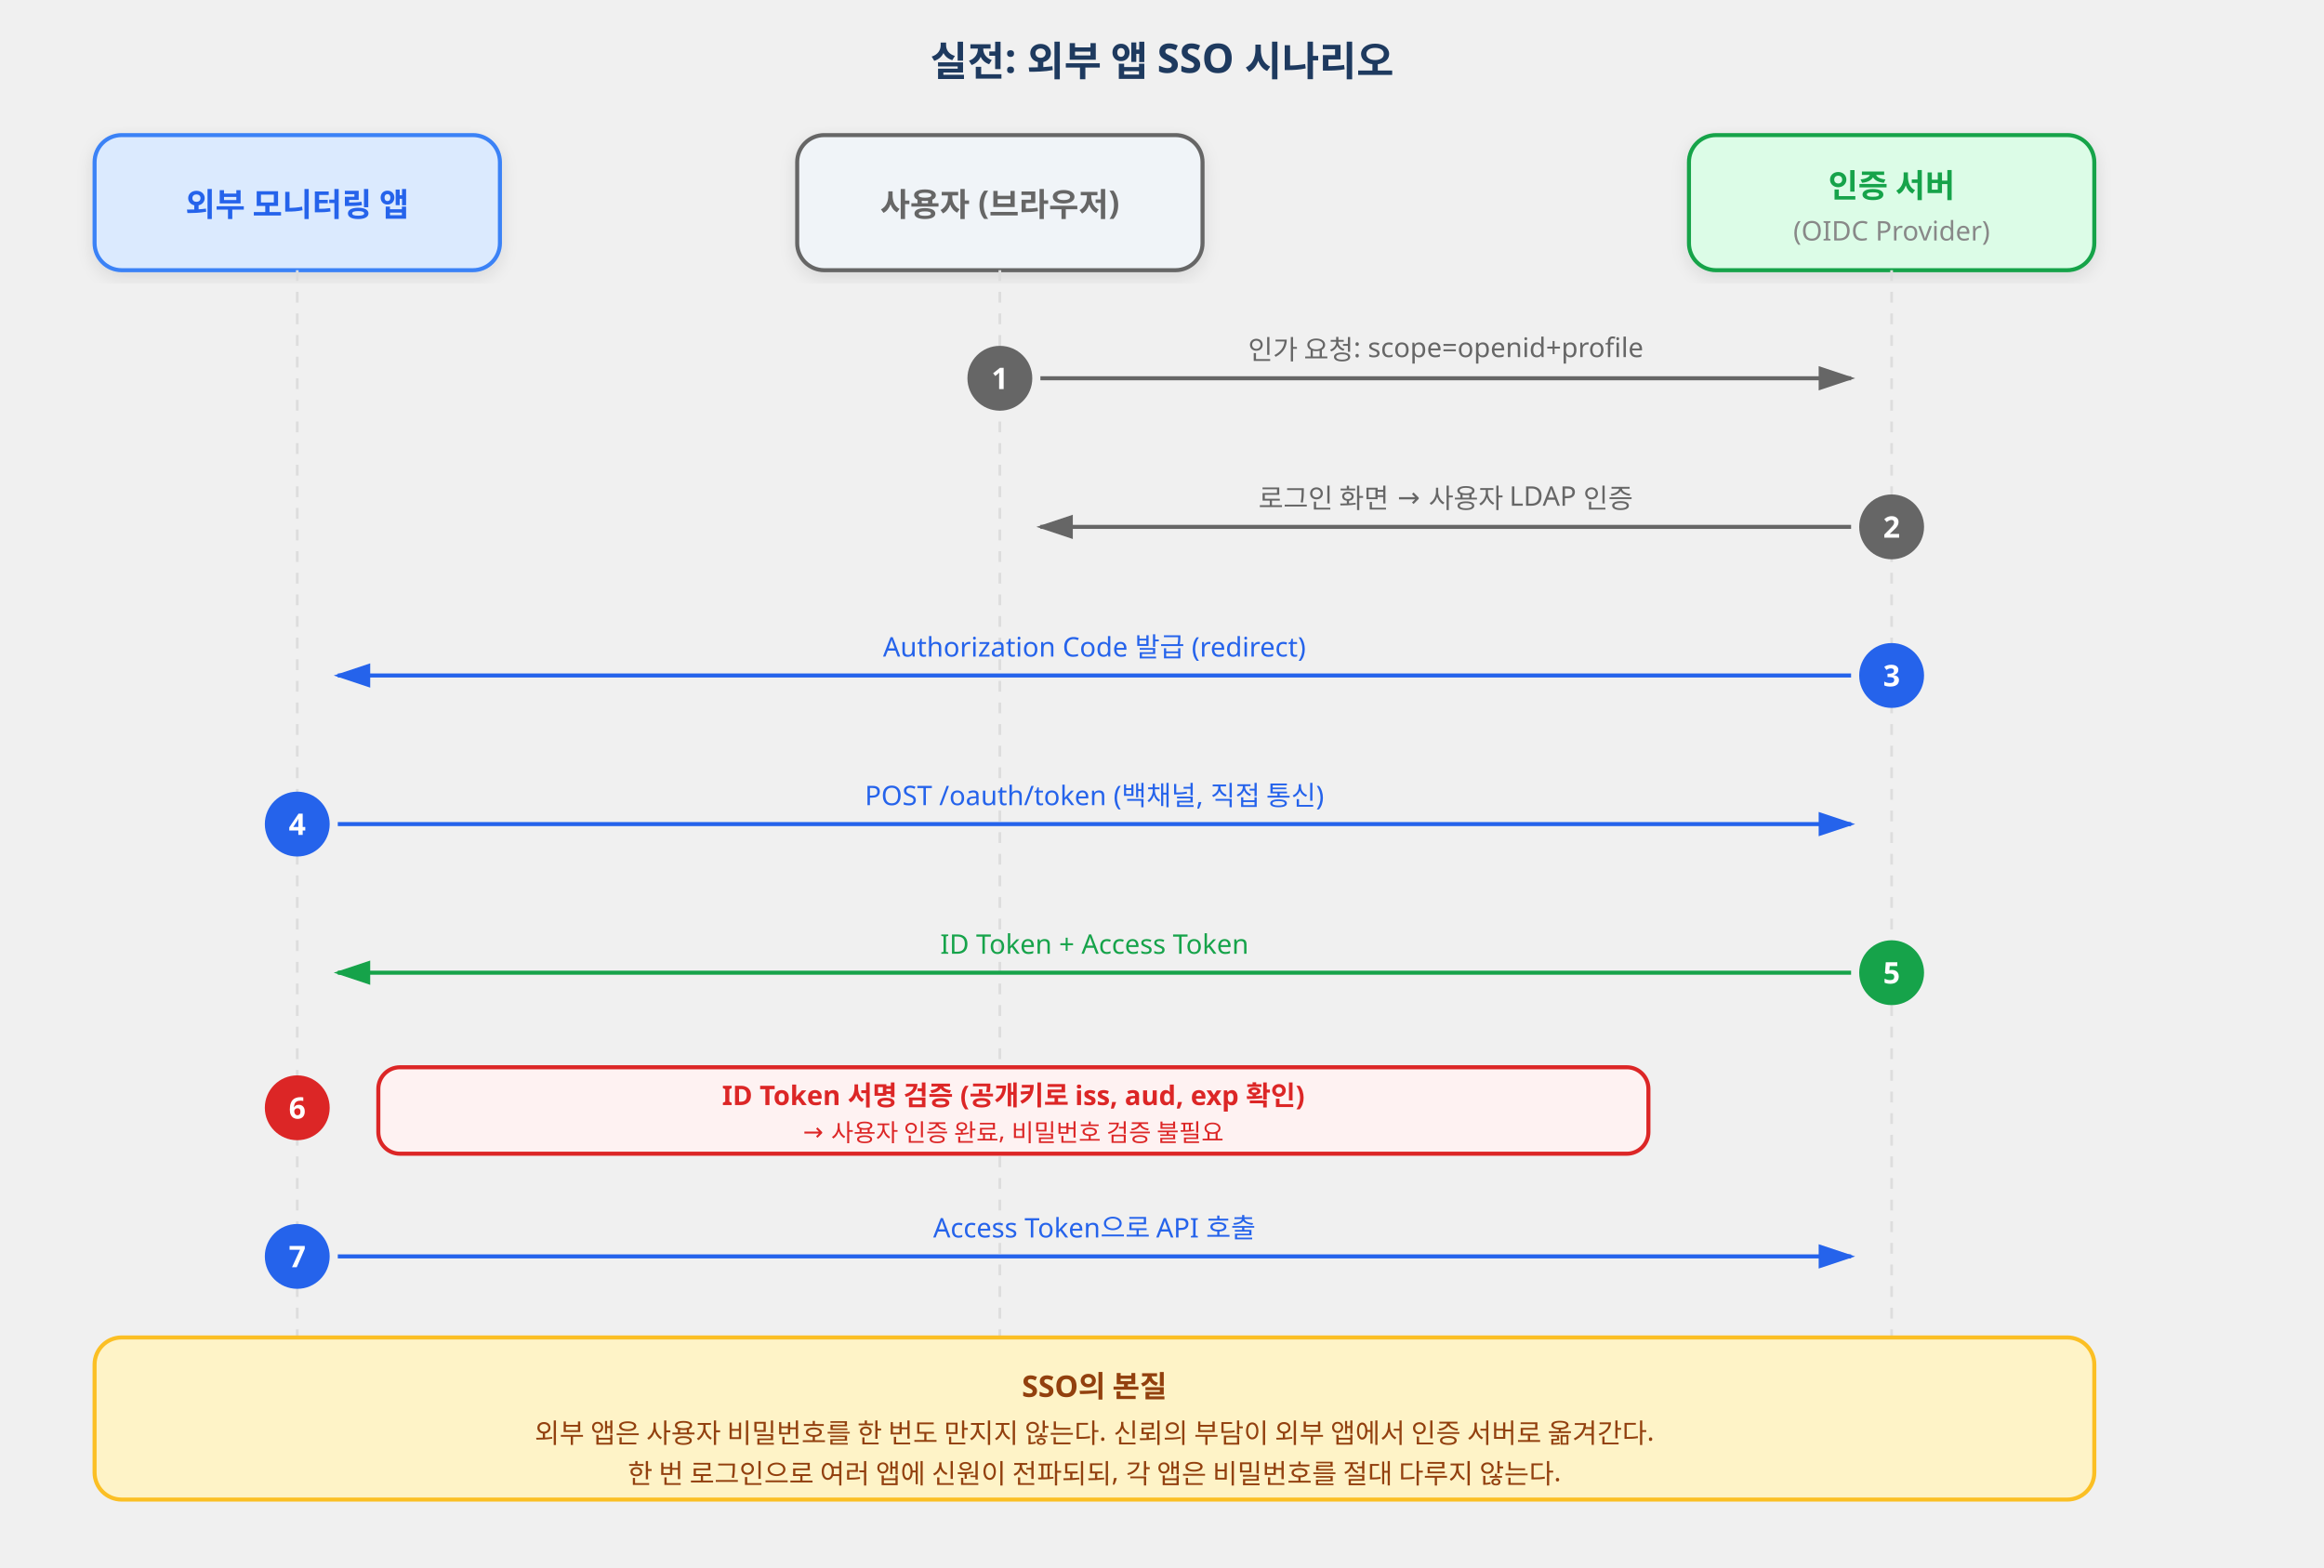
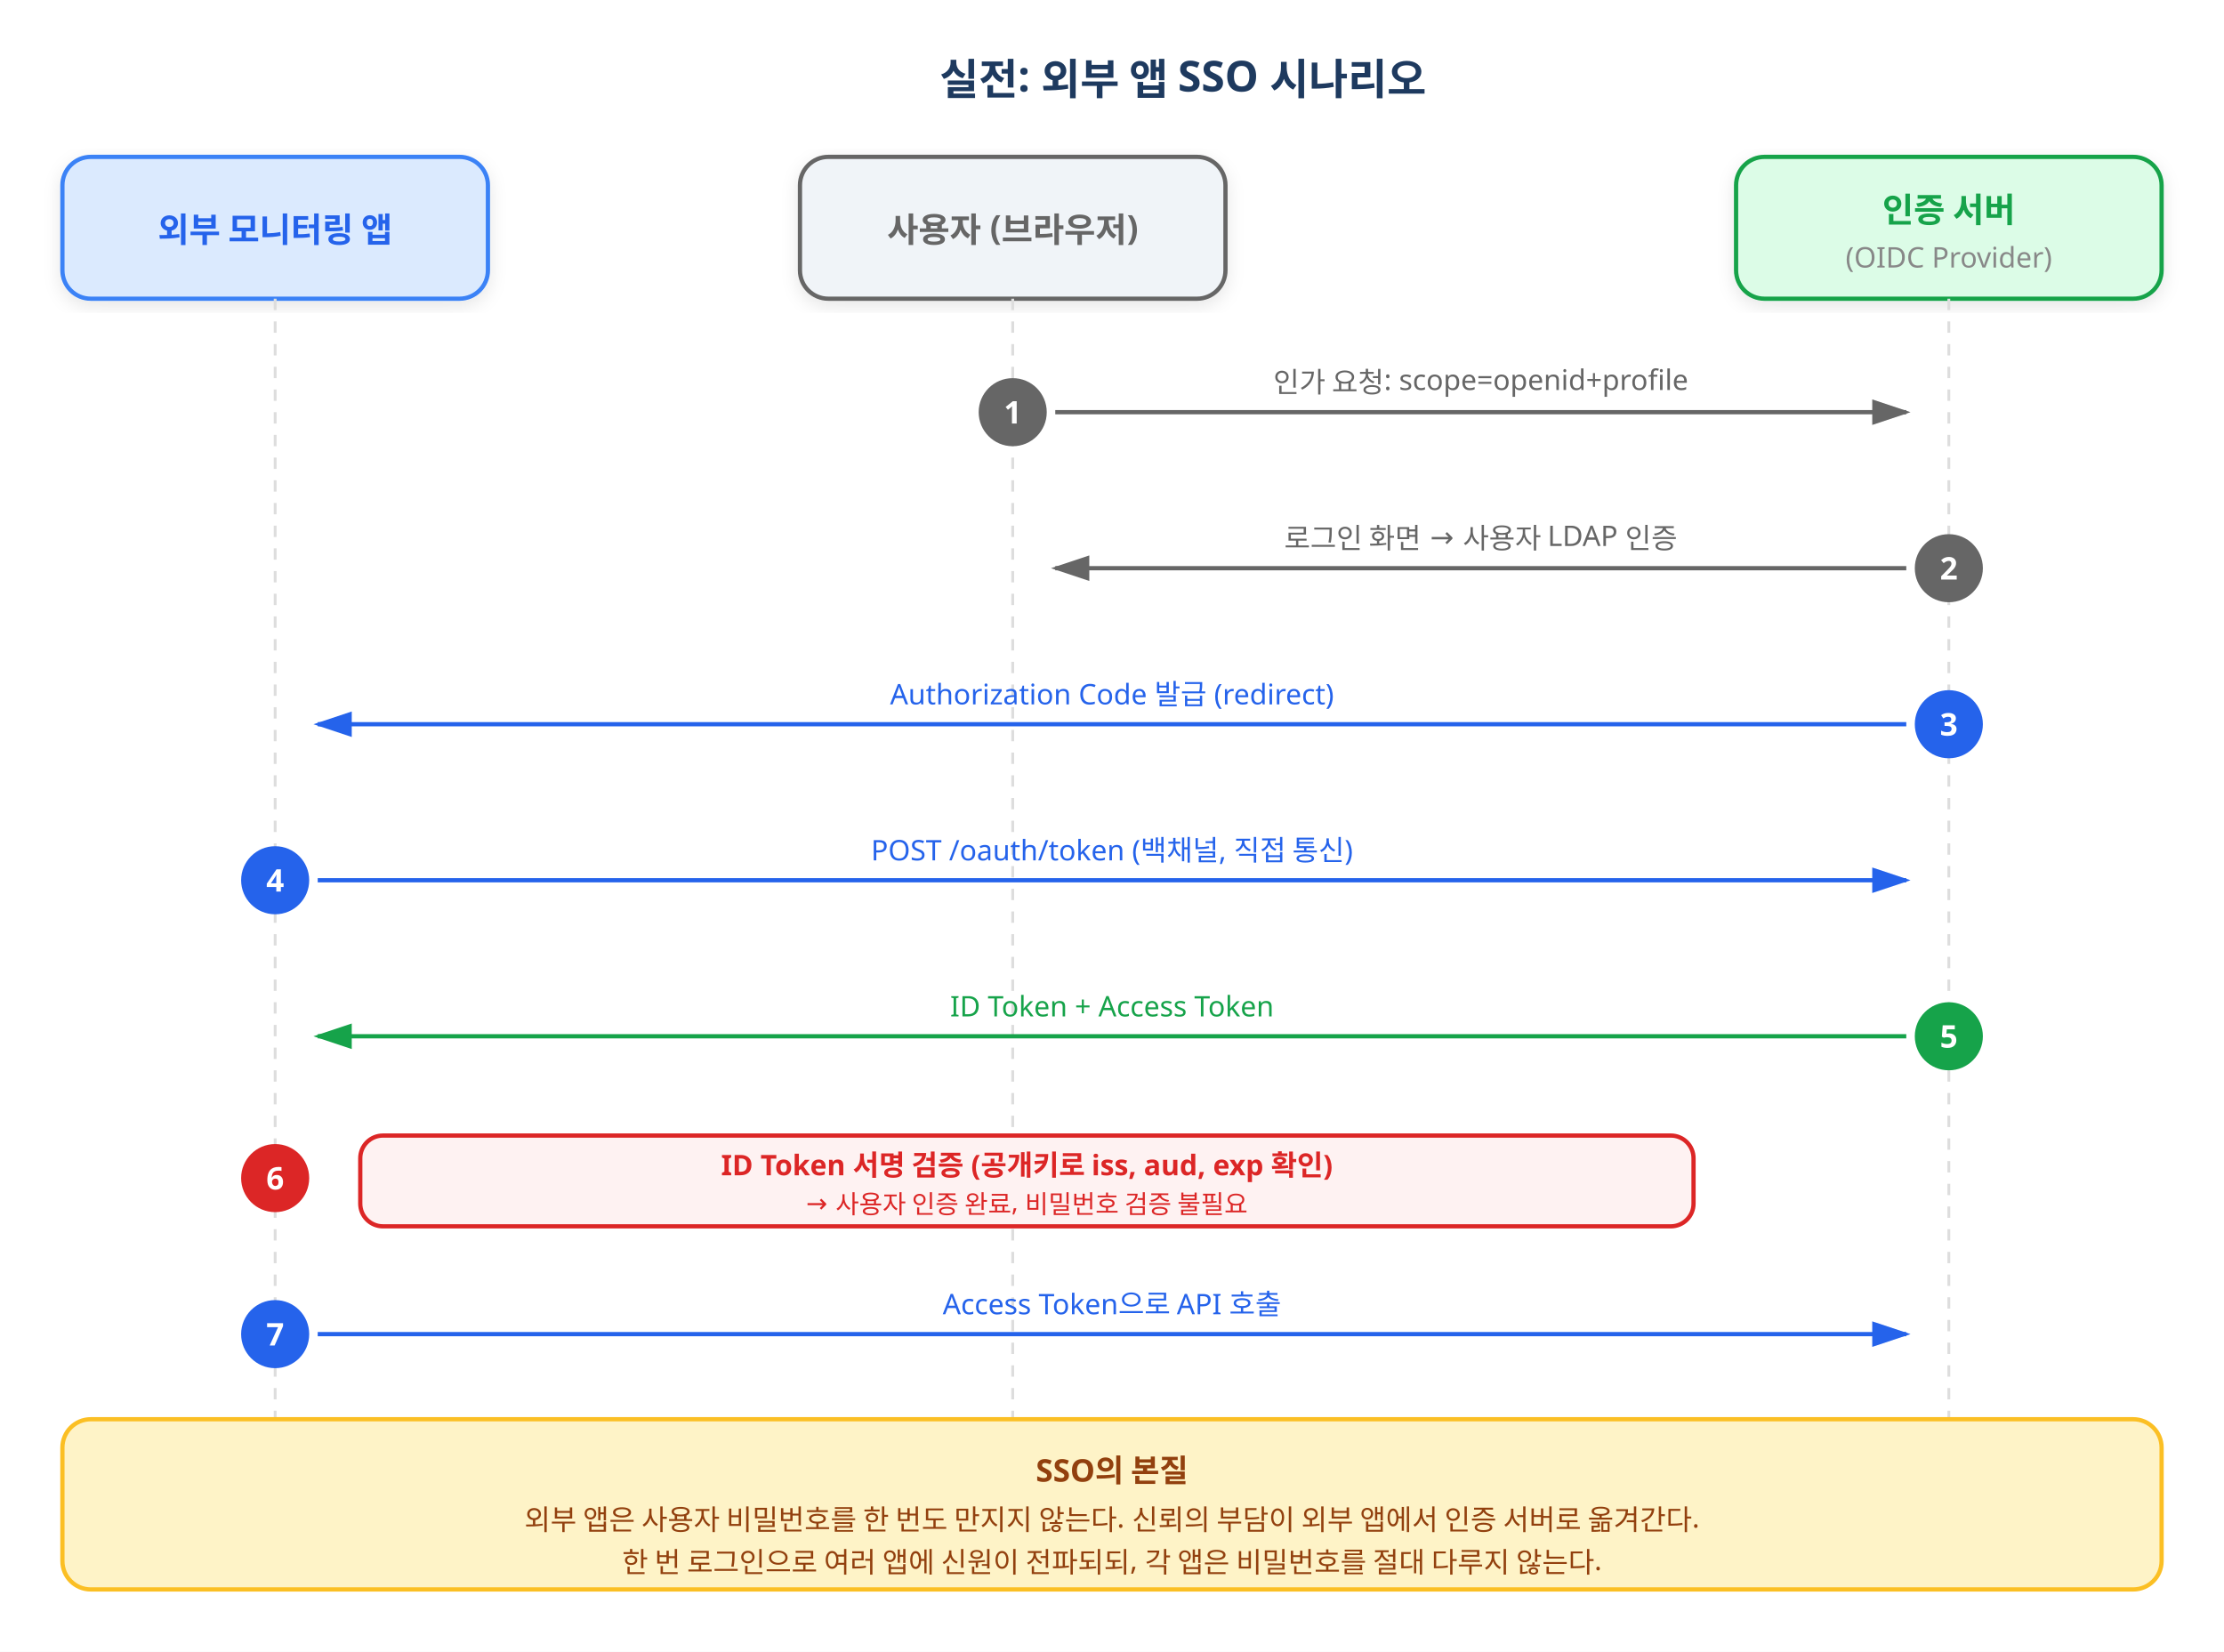
- <svg xmlns="http://www.w3.org/2000/svg" viewBox="0 0 860 580" font-family="'Segoe UI','Noto Sans KR',system-ui,sans-serif">
+ <svg xmlns="http://www.w3.org/2000/svg" width="784" viewBox="13 -5.3 784 582.3" font-family="'Segoe UI','Noto Sans KR',system-ui,sans-serif">
+   <style>text{font-family:'Noto Sans KR', 'Apple SD Gothic Neo', 'Malgun Gothic', system-ui, sans-serif;}</style>
+   <rect x="13" y="-5.3" width="784" height="582.3" fill="#ffffff" />
  <defs>
    <marker id="ah-s1" markerWidth="10" markerHeight="10" refX="8" refY="3" orient="auto" markerUnits="strokeWidth">
      <path d="M0,0 L0,6 L9,3 z" fill="#666" />
    </marker>
    <marker id="ah-s2" markerWidth="10" markerHeight="10" refX="8" refY="3" orient="auto" markerUnits="strokeWidth">
      <path d="M0,0 L0,6 L9,3 z" fill="#2563eb" />
    </marker>
    <marker id="ah-s3" markerWidth="10" markerHeight="10" refX="8" refY="3" orient="auto" markerUnits="strokeWidth">
      <path d="M0,0 L0,6 L9,3 z" fill="#16a34a" />
    </marker>
    <filter id="shadow-s">
      <feDropShadow dx="0" dy="2" stdDeviation="3" flood-opacity="0.10" />
    </filter>
  </defs>
  <text x="430" y="28" font-size="15" font-weight="700" fill="#1e3a5f" text-anchor="middle">실전: 외부 앱 SSO 시나리오</text>
  <rect x="35" y="50" width="150" height="50" rx="10" fill="#dbeafe" stroke="#3b82f6" stroke-width="1.5" filter="url(#shadow-s)" />
  <text x="110" y="80" font-size="12" font-weight="700" fill="#2563eb" text-anchor="middle">외부 모니터링 앱</text>
  <line x1="110" y1="100" x2="110" y2="540" stroke="#ddd" stroke-width="1" stroke-dasharray="4,4" />
  <rect x="295" y="50" width="150" height="50" rx="10" fill="#f0f4f8" stroke="#666" stroke-width="1.5" filter="url(#shadow-s)" />
  <text x="370" y="80" font-size="12" font-weight="700" fill="#666" text-anchor="middle">사용자 (브라우저)</text>
  <line x1="370" y1="100" x2="370" y2="540" stroke="#ddd" stroke-width="1" stroke-dasharray="4,4" />
  <rect x="625" y="50" width="150" height="50" rx="10" fill="#dcfce7" stroke="#16a34a" stroke-width="1.5" filter="url(#shadow-s)" />
  <text x="700" y="73" font-size="12" font-weight="700" fill="#16a34a" text-anchor="middle">인증 서버</text>
  <text x="700" y="89" font-size="10" fill="#888" text-anchor="middle">(OIDC Provider)</text>
  <line x1="700" y1="100" x2="700" y2="540" stroke="#ddd" stroke-width="1" stroke-dasharray="4,4" />
  <circle cx="370" cy="140" r="12" fill="#666" />
  <text x="370" y="144" font-size="11" font-weight="bold" fill="white" text-anchor="middle">1</text>
  <line x1="385" y1="140" x2="685" y2="140" stroke="#666" stroke-width="1.5" marker-end="url(#ah-s1)" />
  <text x="535" y="133" font-size="10" fill="#666" text-anchor="middle">인가 요청: scope=openid+profile</text>
  <circle cx="700" cy="195" r="12" fill="#666" />
  <text x="700" y="199" font-size="11" font-weight="bold" fill="white" text-anchor="middle">2</text>
  <line x1="685" y1="195" x2="385" y2="195" stroke="#666" stroke-width="1.5" marker-end="url(#ah-s1)" />
  <text x="535" y="188" font-size="10" fill="#666" text-anchor="middle">로그인 화면 → 사용자 LDAP 인증</text>
  <circle cx="700" cy="250" r="12" fill="#2563eb" />
  <text x="700" y="254" font-size="11" font-weight="bold" fill="white" text-anchor="middle">3</text>
  <line x1="685" y1="250" x2="125" y2="250" stroke="#2563eb" stroke-width="1.5" marker-end="url(#ah-s2)" />
  <text x="405" y="243" font-size="10" fill="#2563eb" text-anchor="middle">Authorization Code 발급 (redirect)</text>
  <circle cx="110" cy="305" r="12" fill="#2563eb" />
  <text x="110" y="309" font-size="11" font-weight="bold" fill="white" text-anchor="middle">4</text>
  <line x1="125" y1="305" x2="685" y2="305" stroke="#2563eb" stroke-width="1.5" marker-end="url(#ah-s2)" />
  <text x="405" y="298" font-size="10" fill="#2563eb" text-anchor="middle">POST /oauth/token (백채널, 직접 통신)</text>
  <circle cx="700" cy="360" r="12" fill="#16a34a" />
  <text x="700" y="364" font-size="11" font-weight="bold" fill="white" text-anchor="middle">5</text>
  <line x1="685" y1="360" x2="125" y2="360" stroke="#16a34a" stroke-width="1.5" marker-end="url(#ah-s3)" />
  <text x="405" y="353" font-size="10" fill="#16a34a" text-anchor="middle">ID Token + Access Token</text>
  <circle cx="110" cy="410" r="12" fill="#dc2626" />
  <text x="110" y="414" font-size="11" font-weight="bold" fill="white" text-anchor="middle">6</text>
  <rect x="140" y="395" width="470" height="32" rx="8" fill="#fef2f2" stroke="#dc2626" stroke-width="1.5" />
  <text x="375" y="409" font-size="10" fill="#dc2626" font-weight="600" text-anchor="middle">ID Token 서명 검증 (공개키로 iss, aud, exp 확인)</text>
  <text x="375" y="422" font-size="9" fill="#dc2626" text-anchor="middle">→ 사용자 인증 완료, 비밀번호 검증 불필요</text>
  <circle cx="110" cy="465" r="12" fill="#2563eb" />
  <text x="110" y="469" font-size="11" font-weight="bold" fill="white" text-anchor="middle">7</text>
  <line x1="125" y1="465" x2="685" y2="465" stroke="#2563eb" stroke-width="1.5" marker-end="url(#ah-s2)" />
  <text x="405" y="458" font-size="10" fill="#2563eb" text-anchor="middle">Access Token으로 API 호출</text>
  <rect x="35" y="495" width="740" height="60" rx="10" fill="#fef3c7" stroke="#fbbf24" stroke-width="1.5" />
  <text x="405" y="517" font-size="11" fill="#92400e" font-weight="700" text-anchor="middle">SSO의 본질</text>
  <text x="405" y="534" font-size="10" fill="#92400e" text-anchor="middle">외부 앱은 사용자 비밀번호를 한 번도 만지지 않는다. 신뢰의 부담이 외부 앱에서 인증 서버로 옮겨간다.</text>
  <text x="405" y="549" font-size="10" fill="#92400e" text-anchor="middle">한 번 로그인으로 여러 앱에 신원이 전파되되, 각 앱은 비밀번호를 절대 다루지 않는다.</text>
</svg>
